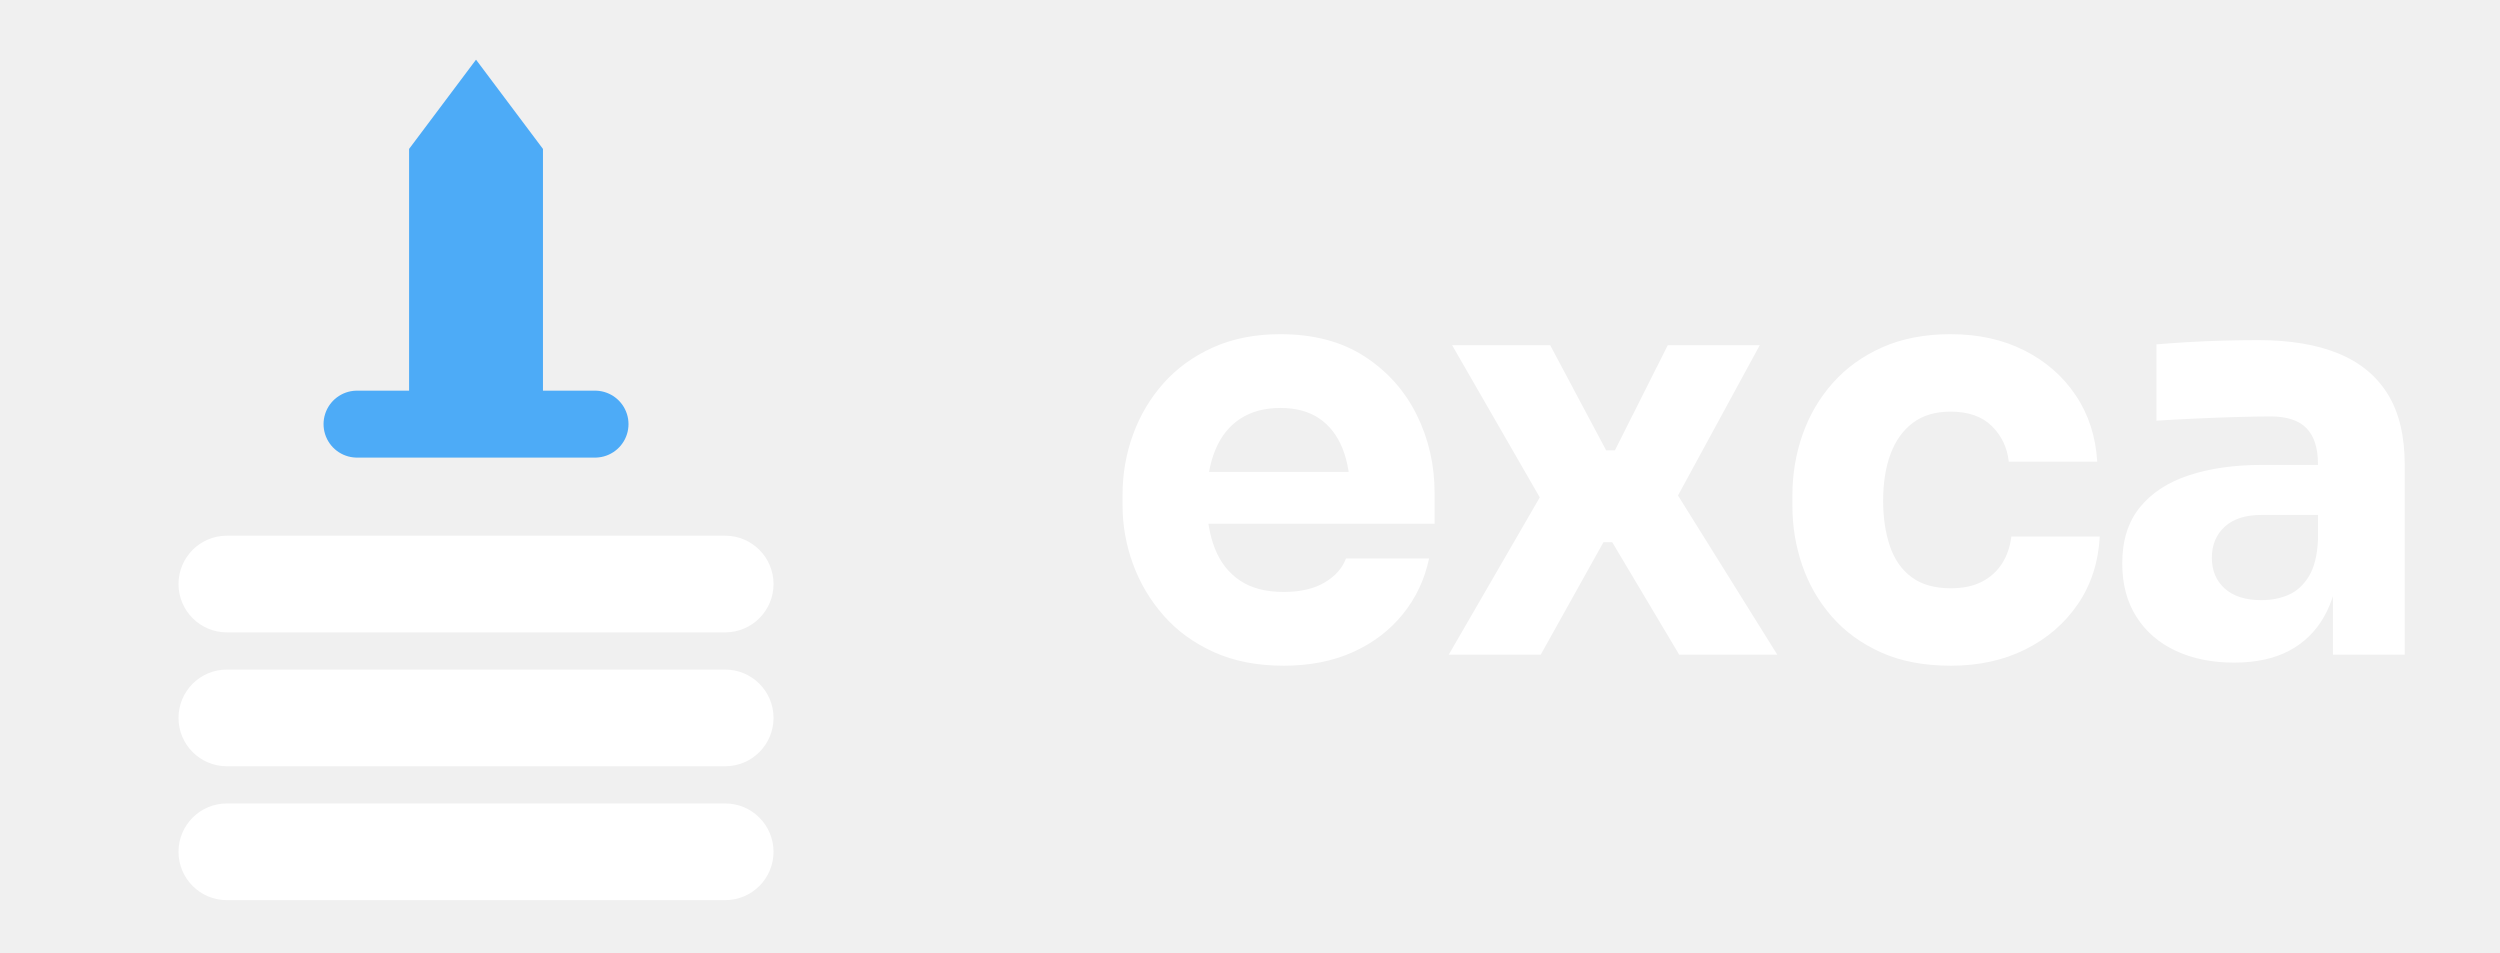
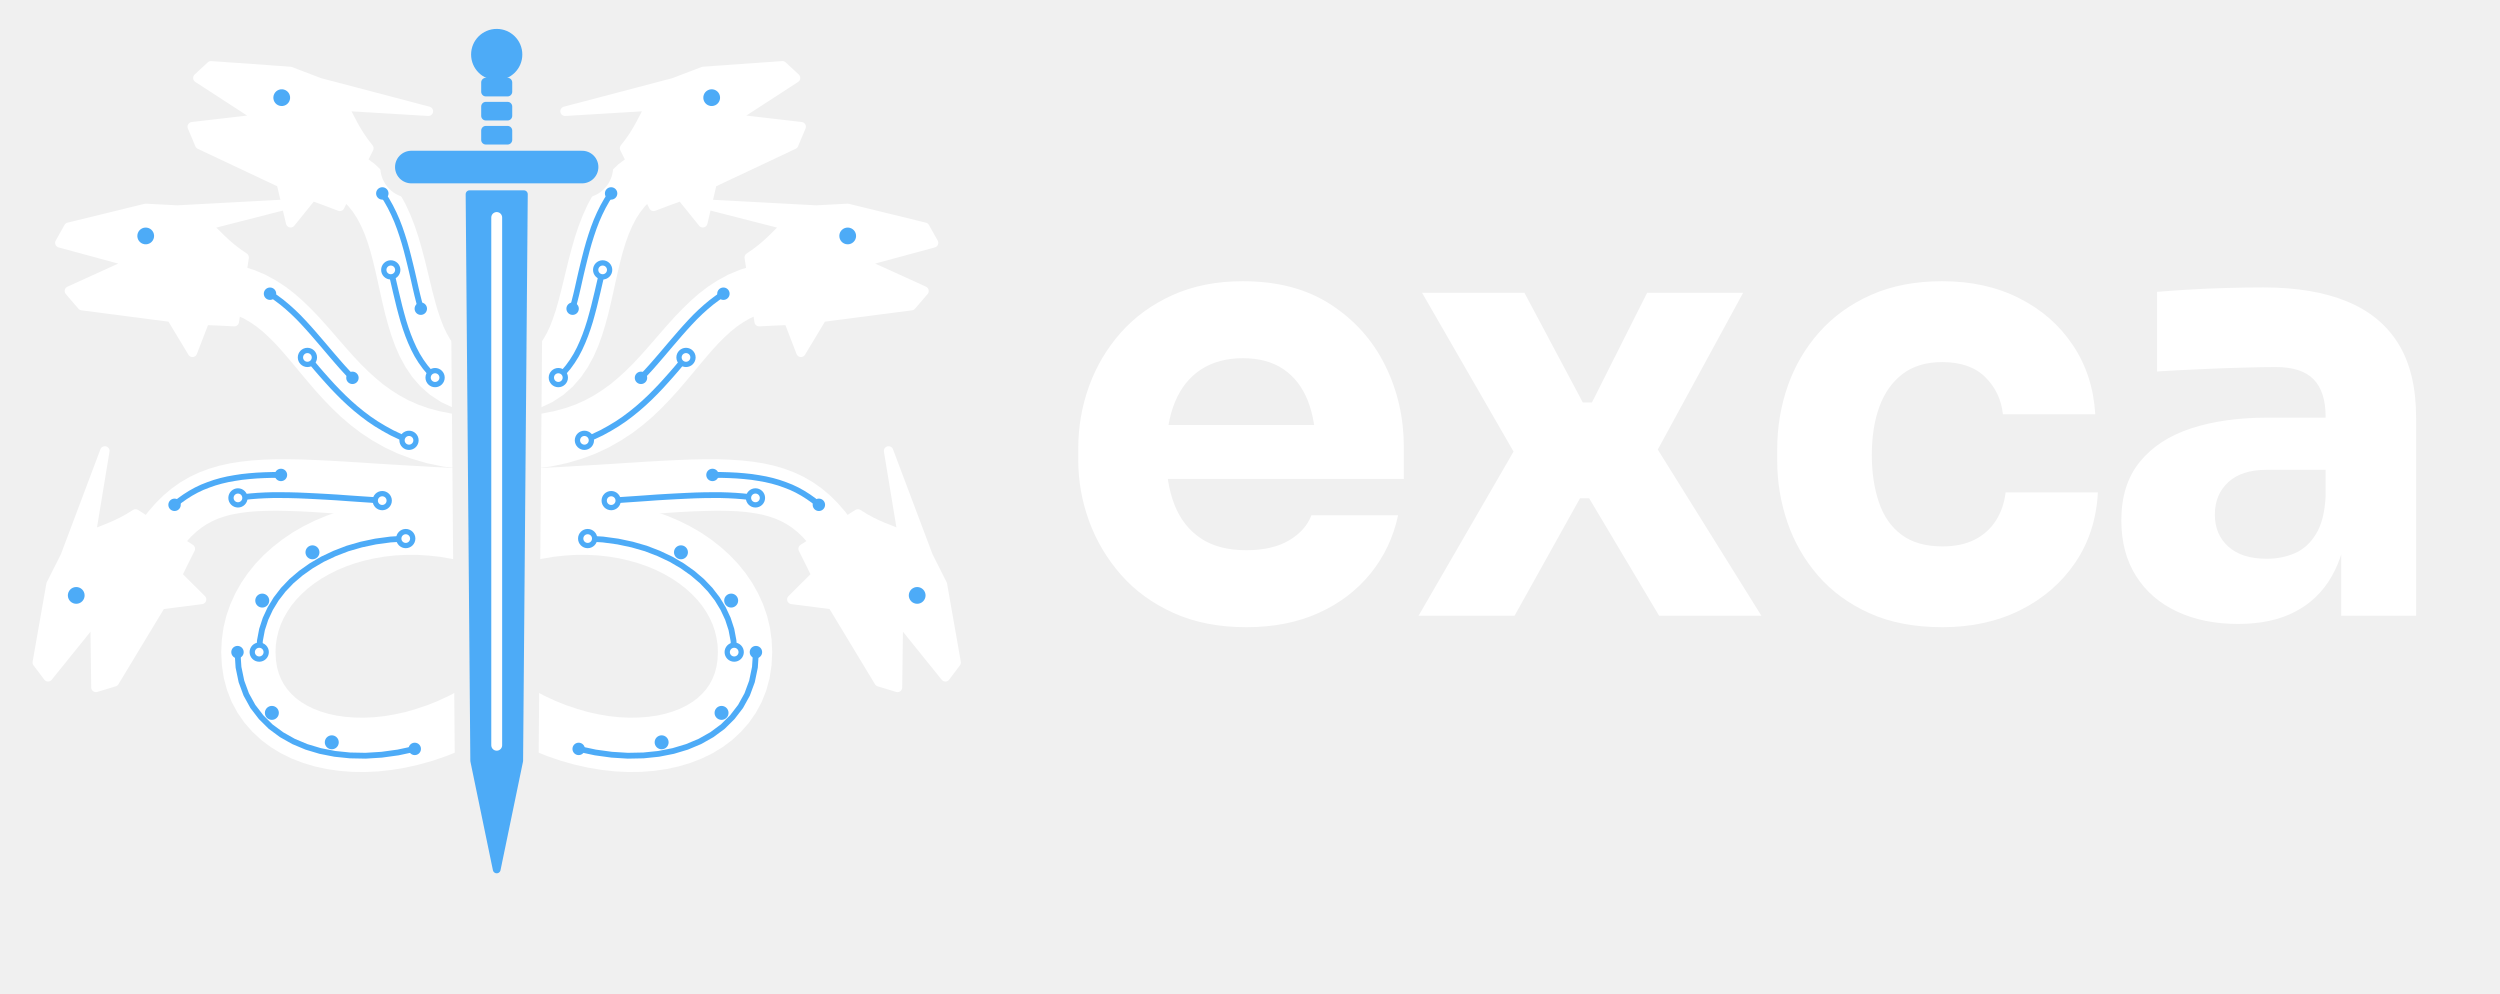
- <svg xmlns="http://www.w3.org/2000/svg" width="1344" height="512" viewBox="0 0 168.06 64">
-   <path d="M32 4 L36.5 10 L36.5 27 L27.5 27 L27.5 10 Z" fill="#4DABF7" />
-   <line x1="24" y1="28.5" x2="40" y2="28.5" stroke="#4DABF7" stroke-width="4.5" stroke-linecap="round" />
-   <rect x="12" y="36" width="40" height="6.5" rx="3.25" fill="#FFFFFF" />
-   <rect x="12" y="45" width="40" height="6.5" rx="3.25" fill="#FFFFFF" />
-   <rect x="12" y="54" width="40" height="6.5" rx="3.25" fill="#FFFFFF" />
-   <path d="M86.293 44.741Q83.633 44.741 81.609 43.829Q79.586 42.917 78.227 41.373Q76.869 39.83 76.166 37.91Q75.463 35.992 75.463 33.968V33.227Q75.463 31.137 76.166 29.204Q76.869 27.271 78.213 25.755Q79.558 24.24 81.538 23.347Q83.519 22.454 86.065 22.454Q89.428 22.454 91.732 23.95Q94.035 25.447 95.237 27.874Q96.439 30.301 96.439 33.132V35.194H78.028V31.716H92.781L90.777 33.341Q90.777 31.46 90.25 30.14Q89.722 28.819 88.682 28.116Q87.642 27.413 86.065 27.413Q84.498 27.413 83.386 28.13Q82.275 28.848 81.7 30.23Q81.125 31.612 81.125 33.626Q81.125 35.478 81.671 36.865Q82.218 38.252 83.358 39.017Q84.498 39.782 86.293 39.782Q87.975 39.782 89.048 39.145Q90.121 38.509 90.483 37.531H96.069Q95.622 39.649 94.297 41.283Q92.971 42.917 90.943 43.829Q88.915 44.741 86.293 44.741Z M97.389 44.0 103.849 32.837 103.707 33.769 97.617 23.195H104.21L107.972 30.263H108.561L112.114 23.195H118.298L112.504 33.844L112.646 33.047L119.477 44.0H112.883L108.38 36.438H107.791L103.573 44.0Z M131.143 44.741Q128.435 44.741 126.445 43.843Q124.454 42.946 123.129 41.421Q121.804 39.896 121.148 37.977Q120.493 36.058 120.493 34.025V33.284Q120.493 31.146 121.177 29.199Q121.861 27.252 123.205 25.736Q124.549 24.221 126.535 23.337Q128.52 22.454 131.124 22.454Q133.926 22.454 136.087 23.547Q138.249 24.639 139.541 26.568Q140.833 28.496 140.984 31.023H135.037Q134.886 29.608 133.902 28.634Q132.919 27.66 131.124 27.66Q129.584 27.66 128.582 28.42Q127.58 29.18 127.086 30.52Q126.592 31.859 126.592 33.654Q126.592 35.346 127.043 36.69Q127.495 38.034 128.501 38.784Q129.508 39.535 131.143 39.535Q132.368 39.535 133.223 39.098Q134.078 38.661 134.582 37.877Q135.085 37.093 135.209 36.058H141.155Q141.013 38.651 139.683 40.599Q138.353 42.547 136.154 43.644Q133.954 44.741 131.143 44.741Z M156.831 44.0V37.863H155.823V31.175Q155.823 29.569 155.054 28.776Q154.285 27.983 152.622 27.983Q151.786 27.983 150.418 28.021Q149.05 28.059 147.596 28.126Q146.143 28.192 144.965 28.268V23.138Q145.858 23.062 147.031 22.991Q148.204 22.919 149.463 22.886Q150.722 22.853 151.805 22.853Q155.006 22.853 157.196 23.751Q159.386 24.649 160.521 26.492Q161.656 28.334 161.656 31.242V44.0ZM150.18 44.532Q147.958 44.532 146.262 43.739Q144.566 42.946 143.616 41.449Q142.666 39.953 142.666 37.863Q142.666 35.555 143.849 34.096Q145.031 32.638 147.15 31.94Q149.268 31.242 152.061 31.242H156.488V34.605H152.024Q150.418 34.605 149.553 35.398Q148.689 36.191 148.689 37.492Q148.689 38.766 149.553 39.549Q150.418 40.333 152.024 40.333Q153.03 40.333 153.852 39.972Q154.674 39.611 155.211 38.732Q155.748 37.853 155.823 36.305L157.267 37.806Q157.077 39.972 156.222 41.463Q155.368 42.955 153.867 43.743Q152.365 44.532 150.18 44.532Z" fill="#FFFFFF" />
+ <svg xmlns="http://www.w3.org/2000/svg" width="1288" height="512" viewBox="0 0 322.12 128">
+   <mask id="xk" maskUnits="userSpaceOnUse" x="0" y="0" width="128" height="128">
+     <rect width="128" height="128" fill="#fff" />
+     <path d="M60.5 25 L61.1 98 L64 112 L66.9 98 L67.5 25 Z" fill="#000" stroke="#000" stroke-width="5" stroke-linejoin="round" />
+     <line x1="53" y1="21.5" x2="75" y2="21.5" stroke="#000" stroke-width="8" stroke-linecap="round" />
+     <line x1="64" y1="8" x2="64" y2="21.5" stroke="#000" stroke-width="8" stroke-linecap="round" />
+   </mask>
+   <g mask="url(#xk)">
+     <g>
+       <path d="M65.23 73.28 L66.76 72.75 L68.29 72.32 L69.8 71.98 L71.3 71.72 L72.78 71.56 L74.23 71.47 L75.66 71.47 L77.06 71.54 L78.42 71.69 L79.74 71.91 L81.02 72.2 L82.25 72.55 L83.42 72.96 L84.54 73.43 L85.6 73.96 L86.59 74.53 L87.51 75.15 L88.36 75.81 L89.13 76.51 L89.83 77.24 L90.45 78 L90.98 78.79 L91.44 79.6 L91.82 80.43 L92.11 81.28 L92.32 82.16 L92.46 83.06 L92.5 84 L92.45 85 L92.31 85.9 L92.09 86.72 L91.79 87.47 L91.42 88.16 L90.98 88.79 L90.46 89.38 L89.87 89.93 L89.2 90.43 L88.44 90.89 L87.6 91.3 L86.69 91.65 L85.69 91.95 L84.63 92.18 L83.5 92.34 L82.32 92.43 L81.08 92.45 L79.8 92.39 L78.48 92.25 L77.13 92.02 L75.76 91.72 L74.37 91.32 L72.97 90.85 L71.57 90.29 L70.17 89.64 L68.77 88.9 L67.39 88.07 L66.03 87.15 L61.97 92.85 L63.63 93.97 L65.33 94.99 L67.05 95.91 L68.79 96.71 L70.54 97.41 L72.3 98.01 L74.05 98.5 L75.8 98.89 L77.54 99.18 L79.26 99.37 L80.95 99.45 L82.63 99.43 L84.27 99.3 L85.87 99.07 L87.43 98.73 L88.94 98.28 L90.4 97.72 L91.79 97.04 L93.11 96.24 L94.34 95.32 L95.47 94.27 L96.49 93.11 L97.39 91.82 L98.14 90.43 L98.73 88.94 L99.16 87.36 L99.41 85.71 L99.5 84 L99.42 82.4 L99.2 80.83 L98.83 79.3 L98.32 77.84 L97.68 76.43 L96.92 75.08 L96.05 73.81 L95.08 72.61 L94.01 71.49 L92.85 70.45 L91.61 69.48 L90.3 68.59 L88.91 67.79 L87.46 67.07 L85.94 66.43 L84.37 65.88 L82.75 65.41 L81.08 65.04 L79.37 64.75 L77.62 64.56 L75.84 64.47 L74.02 64.47 L72.18 64.58 L70.32 64.79 L68.45 65.11 L66.56 65.53 L64.67 66.07 L62.77 66.72 Z" fill="#FFFFFF" />
+       <path d="M64 53.5 L65.99 53.38 L67.86 53.06 L69.59 52.52 L71.17 51.78 L72.59 50.85 L73.82 49.77 L74.87 48.56 L75.74 47.28 L76.47 45.95 L77.07 44.59 L77.57 43.21 L78 41.81 L78.38 40.41 L78.71 39.02 L79.02 37.64 L79.32 36.27 L79.62 34.94 L79.93 33.65 L80.26 32.41 L80.62 31.23 L81.02 30.12 L81.47 29.09 L81.96 28.15 L82.5 27.31 L83.1 26.55 L83.76 25.88 L84.52 25.29 L85.39 24.77 L82.61 19.23 L81.06 20.11 L79.67 21.15 L78.46 22.31 L77.41 23.57 L76.51 24.9 L75.75 26.28 L75.1 27.7 L74.55 29.12 L74.07 30.56 L73.66 31.99 L73.28 33.41 L72.94 34.8 L72.61 36.16 L72.29 37.48 L71.96 38.74 L71.62 39.93 L71.25 41.03 L70.86 42.04 L70.44 42.93 L69.99 43.71 L69.51 44.37 L69.01 44.92 L68.46 45.37 L67.86 45.75 L67.15 46.05 L66.3 46.29 L65.26 46.45 L64 46.5 Z" fill="#FFFFFF" />
+       <g transform="translate(83.55 22.22) rotate(-26.57) scale(1.35)">
+         <path d="M-1 -3.1 C1 -4 2 -5 3 -5.6 L-4.5 -8.8 L6 -6.6 L9 -6.3 L16 -3.4 L16.6 -1.8 L9.5 -1 L15 2.6 L13.6 3.8 L5 3.6 L2.5 6.6 L1.8 3.4 C1 3.3 0 3.2 -1 3.1 Z" fill="#FFFFFF" stroke="#FFFFFF" stroke-width="0.9" stroke-linejoin="round" />
+         <circle cx="8.6" cy="-3.7" r="0.8" fill="#4DABF7" />
+       </g>
+       <path d="M63.84 60.5 L66.34 60.52 L68.69 60.38 L70.91 60.09 L72.99 59.66 L74.94 59.09 L76.76 58.41 L78.46 57.61 L80.03 56.72 L81.49 55.76 L82.84 54.73 L84.09 53.66 L85.24 52.56 L86.32 51.44 L87.33 50.33 L88.28 49.22 L89.19 48.14 L90.06 47.09 L90.9 46.09 L91.72 45.14 L92.53 44.25 L93.34 43.44 L94.14 42.7 L94.95 42.05 L95.77 41.49 L96.61 41 L97.5 40.61 L98.44 40.29 L99.47 40.06 L98.53 33.94 L96.87 34.26 L95.3 34.75 L93.84 35.36 L92.48 36.1 L91.21 36.92 L90.04 37.82 L88.95 38.78 L87.92 39.78 L86.94 40.8 L86 41.84 L85.09 42.88 L84.2 43.91 L83.31 44.93 L82.42 45.92 L81.52 46.88 L80.59 47.8 L79.64 48.66 L78.66 49.48 L77.62 50.23 L76.54 50.92 L75.38 51.55 L74.15 52.1 L72.82 52.57 L71.38 52.96 L69.8 53.27 L68.09 53.46 L66.21 53.55 L64.16 53.5 Z" fill="#FFFFFF" />
+       <g transform="translate(98.51 37.08) rotate(-8.75) scale(1.35)">
+         <path d="M-1 -3.1 C1 -4 2 -5 3 -5.6 L-4.5 -8.8 L6 -6.6 L9 -6.3 L16 -3.4 L16.6 -1.8 L9.5 -1 L15 2.6 L13.6 3.8 L5 3.6 L2.5 6.6 L1.8 3.4 C1 3.3 0 3.2 -1 3.1 Z" fill="#FFFFFF" stroke="#FFFFFF" stroke-width="0.9" stroke-linejoin="round" />
+         <circle cx="8.6" cy="-3.7" r="0.8" fill="#4DABF7" />
+       </g>
+       <path d="M64.12 67.5 L67.08 67.36 L69.9 67.21 L72.57 67.05 L75.11 66.88 L77.51 66.7 L79.79 66.53 L81.94 66.36 L83.97 66.21 L85.88 66.07 L87.68 65.95 L89.36 65.86 L90.93 65.81 L92.39 65.78 L93.75 65.8 L95.01 65.85 L96.16 65.95 L97.22 66.1 L98.19 66.28 L99.08 66.52 L99.9 66.8 L100.65 67.13 L101.37 67.52 L102.05 67.97 L102.72 68.5 L103.39 69.13 L104.05 69.86 L104.71 70.7 L105.38 71.66 L110.62 68.34 L109.77 67.06 L108.88 65.88 L107.93 64.79 L106.93 63.8 L105.87 62.91 L104.75 62.12 L103.56 61.43 L102.33 60.85 L101.05 60.37 L99.73 59.98 L98.36 59.68 L96.96 59.46 L95.5 59.3 L94 59.2 L92.44 59.15 L90.81 59.15 L89.11 59.18 L87.33 59.25 L85.47 59.34 L83.52 59.45 L81.46 59.58 L79.31 59.72 L77.04 59.86 L74.66 60 L72.16 60.15 L69.53 60.28 L66.77 60.4 L63.88 60.5 Z" fill="#FFFFFF" />
+       <g transform="translate(107.73 69.58) rotate(57.53) scale(1.35)">
+         <path d="M-1 -3.1 C1 -4 2 -5 3 -5.6 L-4.5 -8.8 L6 -6.6 L9 -6.3 L16 -3.4 L16.6 -1.8 L9.5 -1 L15 2.6 L13.6 3.8 L5 3.6 L2.5 6.6 L1.8 3.4 C1 3.3 0 3.2 -1 3.1 Z" fill="#FFFFFF" stroke="#FFFFFF" stroke-width="0.9" stroke-linejoin="round" />
+         <circle cx="8.6" cy="-3.7" r="0.8" fill="#4DABF7" />
+       </g>
+       <path d="M71.94 48.63 L72.61 47.98 L73.21 47.27 L73.75 46.52 L74.24 45.73 L74.67 44.91 L75.06 44.05 L75.41 43.18 L75.73 42.28 L76.02 41.37 L76.28 40.44 L76.53 39.5 L76.76 38.55 L76.99 37.6 L77.21 36.65 L77.43 35.7 L77.65 34.75" fill="none" stroke="#4DABF7" stroke-width="0.75" stroke-linecap="round" stroke-linejoin="round" />
+       <circle cx="71.94" cy="48.63" r="0.9" fill="#FFFFFF" stroke="#4DABF7" stroke-width="0.68" />
+       <circle cx="77.65" cy="34.75" r="0.9" fill="#FFFFFF" stroke="#4DABF7" stroke-width="0.68" />
+       <path d="M73.78 39.75 L74.01 38.86 L74.24 37.95 L74.46 37.01 L74.67 36.07 L74.89 35.11 L75.12 34.15 L75.36 33.18 L75.61 32.21 L75.88 31.25 L76.18 30.29 L76.5 29.35 L76.86 28.41 L77.26 27.5 L77.7 26.61 L78.19 25.74 L78.74 24.9" fill="none" stroke="#4DABF7" stroke-width="0.75" stroke-linecap="round" stroke-linejoin="round" />
+       <circle cx="73.78" cy="39.75" r="0.8" fill="#4DABF7" />
+       <circle cx="78.74" cy="24.9" r="0.8" fill="#4DABF7" />
+       <path d="M75.3 56.71 L76.43 56.25 L77.51 55.74 L78.53 55.18 L79.51 54.59 L80.43 53.97 L81.31 53.31 L82.15 52.63 L82.95 51.93 L83.72 51.21 L84.45 50.48 L85.16 49.74 L85.84 48.99 L86.5 48.25 L87.15 47.5 L87.77 46.76 L88.39 46.03" fill="none" stroke="#4DABF7" stroke-width="0.75" stroke-linecap="round" stroke-linejoin="round" />
+       <circle cx="75.3" cy="56.71" r="0.9" fill="#FFFFFF" stroke="#4DABF7" stroke-width="0.68" />
+       <circle cx="88.39" cy="46.03" r="0.9" fill="#FFFFFF" stroke="#4DABF7" stroke-width="0.68" />
+       <path d="M82.59 48.66 L83.26 47.97 L83.91 47.26 L84.54 46.54 L85.17 45.81 L85.79 45.08 L86.41 44.35 L87.03 43.63 L87.65 42.91 L88.28 42.2 L88.92 41.5 L89.57 40.82 L90.25 40.16 L90.95 39.53 L91.67 38.93 L92.43 38.36 L93.21 37.82" fill="none" stroke="#4DABF7" stroke-width="0.75" stroke-linecap="round" stroke-linejoin="round" />
+       <circle cx="82.59" cy="48.66" r="0.8" fill="#4DABF7" />
+       <circle cx="93.21" cy="37.82" r="0.8" fill="#4DABF7" />
+       <path d="M78.75 64.48 L80.3 64.37 L81.79 64.27 L83.23 64.17 L84.61 64.07 L85.94 63.99 L87.22 63.92 L88.44 63.86 L89.61 63.81 L90.74 63.78 L91.81 63.77 L92.84 63.77 L93.83 63.8 L94.77 63.85 L95.66 63.92 L96.52 64.01 L97.34 64.13" fill="none" stroke="#4DABF7" stroke-width="0.75" stroke-linecap="round" stroke-linejoin="round" />
+       <circle cx="78.75" cy="64.48" r="0.9" fill="#FFFFFF" stroke="#4DABF7" stroke-width="0.68" />
+       <circle cx="97.34" cy="64.13" r="0.9" fill="#FFFFFF" stroke="#4DABF7" stroke-width="0.68" />
+       <path d="M91.8 61.17 L92.88 61.17 L93.92 61.2 L94.93 61.25 L95.91 61.33 L96.85 61.43 L97.76 61.57 L98.65 61.73 L99.51 61.93 L100.35 62.17 L101.15 62.45 L101.94 62.76 L102.7 63.12 L103.44 63.53 L104.15 63.98 L104.84 64.47 L105.51 65.02" fill="none" stroke="#4DABF7" stroke-width="0.75" stroke-linecap="round" stroke-linejoin="round" />
+       <circle cx="91.8" cy="61.17" r="0.8" fill="#4DABF7" />
+       <circle cx="105.51" cy="65.02" r="0.8" fill="#4DABF7" />
+       <path d="M75.72 69.37 L77.69 69.49 L79.61 69.75 L81.45 70.14 L83.22 70.65 L84.88 71.29 L86.45 72.03 L87.9 72.88 L89.23 73.82 L90.44 74.85 L91.5 75.96 L92.42 77.15 L93.18 78.4 L93.79 79.71 L94.24 81.09 L94.51 82.52 L94.6 84" fill="none" stroke="#4DABF7" stroke-width="0.75" stroke-linecap="round" stroke-linejoin="round" />
+       <circle cx="75.72" cy="69.37" r="0.9" fill="#FFFFFF" stroke="#4DABF7" stroke-width="0.68" />
+       <circle cx="94.6" cy="84" r="0.9" fill="#FFFFFF" stroke="#4DABF7" stroke-width="0.68" />
+       <path d="M97.4 84 L97.27 85.95 L96.89 87.78 L96.27 89.46 L95.42 91 L94.36 92.38 L93.13 93.6 L91.72 94.64 L90.18 95.51 L88.51 96.21 L86.74 96.74 L84.86 97.11 L82.91 97.31 L80.9 97.35 L78.82 97.22 L76.71 96.93 L74.56 96.47" fill="none" stroke="#4DABF7" stroke-width="0.75" stroke-linecap="round" stroke-linejoin="round" />
+       <circle cx="97.4" cy="84" r="0.8" fill="#4DABF7" />
+       <circle cx="74.56" cy="96.47" r="0.8" fill="#4DABF7" />
+       <circle cx="87.74" cy="71.14" r="0.9" fill="#4DABF7" />
+       <circle cx="94.21" cy="77.36" r="0.9" fill="#4DABF7" />
+       <circle cx="92.97" cy="91.83" r="0.9" fill="#4DABF7" />
+       <circle cx="85.25" cy="95.62" r="0.9" fill="#4DABF7" />
+     </g>
+     <g transform="translate(128 0) scale(-1 1)">
+       <path d="M65.23 73.28 L66.76 72.75 L68.29 72.32 L69.8 71.98 L71.3 71.72 L72.78 71.56 L74.23 71.47 L75.66 71.47 L77.06 71.54 L78.42 71.69 L79.74 71.91 L81.02 72.2 L82.25 72.55 L83.42 72.96 L84.54 73.43 L85.6 73.96 L86.59 74.53 L87.51 75.15 L88.36 75.81 L89.13 76.51 L89.83 77.24 L90.45 78 L90.98 78.79 L91.44 79.6 L91.82 80.43 L92.11 81.28 L92.32 82.16 L92.46 83.06 L92.5 84 L92.45 85 L92.31 85.9 L92.09 86.72 L91.79 87.47 L91.42 88.16 L90.98 88.79 L90.46 89.38 L89.87 89.93 L89.2 90.43 L88.44 90.89 L87.6 91.3 L86.69 91.65 L85.69 91.95 L84.63 92.18 L83.5 92.34 L82.32 92.43 L81.08 92.45 L79.8 92.39 L78.48 92.25 L77.13 92.02 L75.76 91.72 L74.37 91.32 L72.97 90.85 L71.57 90.29 L70.17 89.64 L68.77 88.9 L67.39 88.07 L66.03 87.15 L61.97 92.85 L63.63 93.97 L65.33 94.99 L67.05 95.91 L68.79 96.71 L70.54 97.41 L72.3 98.01 L74.05 98.5 L75.8 98.89 L77.54 99.18 L79.26 99.37 L80.95 99.45 L82.63 99.43 L84.27 99.3 L85.87 99.07 L87.43 98.73 L88.94 98.28 L90.4 97.72 L91.79 97.04 L93.11 96.24 L94.34 95.32 L95.47 94.27 L96.49 93.11 L97.39 91.82 L98.14 90.43 L98.73 88.94 L99.16 87.36 L99.41 85.71 L99.5 84 L99.42 82.4 L99.2 80.83 L98.83 79.3 L98.32 77.84 L97.68 76.43 L96.92 75.08 L96.05 73.81 L95.08 72.61 L94.01 71.49 L92.85 70.45 L91.61 69.48 L90.3 68.59 L88.91 67.79 L87.46 67.07 L85.94 66.43 L84.37 65.88 L82.75 65.41 L81.08 65.04 L79.37 64.75 L77.62 64.56 L75.84 64.47 L74.02 64.47 L72.18 64.58 L70.32 64.79 L68.45 65.11 L66.56 65.53 L64.67 66.07 L62.77 66.72 Z" fill="#FFFFFF" />
+       <path d="M64 53.5 L65.99 53.38 L67.86 53.06 L69.59 52.52 L71.17 51.78 L72.59 50.85 L73.82 49.77 L74.87 48.56 L75.74 47.28 L76.47 45.95 L77.07 44.59 L77.57 43.21 L78 41.81 L78.38 40.41 L78.71 39.02 L79.02 37.64 L79.32 36.27 L79.62 34.94 L79.93 33.65 L80.26 32.41 L80.62 31.23 L81.02 30.12 L81.47 29.09 L81.96 28.15 L82.5 27.31 L83.1 26.55 L83.76 25.88 L84.52 25.29 L85.39 24.77 L82.61 19.23 L81.06 20.11 L79.67 21.15 L78.46 22.31 L77.41 23.57 L76.51 24.9 L75.75 26.28 L75.1 27.7 L74.55 29.12 L74.07 30.56 L73.66 31.99 L73.28 33.41 L72.94 34.8 L72.61 36.16 L72.29 37.48 L71.96 38.74 L71.62 39.93 L71.25 41.03 L70.86 42.04 L70.44 42.93 L69.99 43.71 L69.51 44.37 L69.01 44.92 L68.46 45.37 L67.86 45.75 L67.15 46.05 L66.3 46.29 L65.26 46.45 L64 46.5 Z" fill="#FFFFFF" />
+       <g transform="translate(83.55 22.22) rotate(-26.57) scale(1.35)">
+         <path d="M-1 -3.1 C1 -4 2 -5 3 -5.6 L-4.5 -8.8 L6 -6.6 L9 -6.3 L16 -3.4 L16.6 -1.8 L9.5 -1 L15 2.6 L13.6 3.8 L5 3.6 L2.5 6.6 L1.8 3.4 C1 3.3 0 3.2 -1 3.1 Z" fill="#FFFFFF" stroke="#FFFFFF" stroke-width="0.9" stroke-linejoin="round" />
+         <circle cx="8.6" cy="-3.7" r="0.8" fill="#4DABF7" />
+       </g>
+       <path d="M63.84 60.5 L66.34 60.52 L68.69 60.38 L70.91 60.09 L72.99 59.66 L74.94 59.09 L76.76 58.41 L78.46 57.61 L80.03 56.72 L81.49 55.76 L82.84 54.73 L84.09 53.66 L85.24 52.56 L86.32 51.44 L87.33 50.33 L88.28 49.22 L89.19 48.14 L90.06 47.09 L90.9 46.09 L91.72 45.14 L92.53 44.25 L93.34 43.44 L94.14 42.7 L94.95 42.05 L95.77 41.49 L96.61 41 L97.5 40.61 L98.44 40.29 L99.47 40.06 L98.53 33.94 L96.87 34.26 L95.3 34.75 L93.84 35.36 L92.48 36.1 L91.21 36.92 L90.04 37.82 L88.95 38.78 L87.92 39.78 L86.94 40.8 L86 41.84 L85.09 42.88 L84.2 43.91 L83.31 44.93 L82.42 45.92 L81.52 46.88 L80.59 47.8 L79.64 48.66 L78.66 49.48 L77.62 50.23 L76.54 50.92 L75.38 51.55 L74.15 52.1 L72.82 52.57 L71.38 52.96 L69.8 53.27 L68.09 53.46 L66.21 53.55 L64.16 53.5 Z" fill="#FFFFFF" />
+       <g transform="translate(98.51 37.08) rotate(-8.75) scale(1.35)">
+         <path d="M-1 -3.1 C1 -4 2 -5 3 -5.6 L-4.5 -8.8 L6 -6.6 L9 -6.3 L16 -3.4 L16.6 -1.8 L9.5 -1 L15 2.6 L13.6 3.8 L5 3.6 L2.5 6.6 L1.8 3.4 C1 3.3 0 3.2 -1 3.1 Z" fill="#FFFFFF" stroke="#FFFFFF" stroke-width="0.9" stroke-linejoin="round" />
+         <circle cx="8.6" cy="-3.7" r="0.8" fill="#4DABF7" />
+       </g>
+       <path d="M64.12 67.5 L67.08 67.36 L69.9 67.21 L72.57 67.05 L75.11 66.88 L77.51 66.7 L79.79 66.53 L81.94 66.36 L83.97 66.21 L85.88 66.07 L87.68 65.95 L89.36 65.86 L90.93 65.81 L92.39 65.78 L93.75 65.8 L95.01 65.85 L96.16 65.95 L97.22 66.1 L98.19 66.28 L99.08 66.52 L99.9 66.8 L100.65 67.13 L101.37 67.52 L102.05 67.97 L102.72 68.5 L103.39 69.13 L104.05 69.86 L104.71 70.7 L105.38 71.66 L110.62 68.34 L109.77 67.06 L108.88 65.88 L107.93 64.79 L106.93 63.8 L105.87 62.91 L104.75 62.12 L103.56 61.43 L102.33 60.85 L101.05 60.37 L99.73 59.98 L98.36 59.68 L96.96 59.46 L95.5 59.3 L94 59.2 L92.44 59.15 L90.81 59.15 L89.11 59.18 L87.33 59.25 L85.47 59.34 L83.52 59.45 L81.46 59.58 L79.31 59.72 L77.04 59.86 L74.66 60 L72.16 60.15 L69.53 60.28 L66.77 60.4 L63.88 60.5 Z" fill="#FFFFFF" />
+       <g transform="translate(107.73 69.58) rotate(57.53) scale(1.35)">
+         <path d="M-1 -3.1 C1 -4 2 -5 3 -5.6 L-4.5 -8.8 L6 -6.6 L9 -6.3 L16 -3.4 L16.6 -1.8 L9.5 -1 L15 2.6 L13.6 3.8 L5 3.6 L2.5 6.6 L1.8 3.4 C1 3.3 0 3.2 -1 3.1 Z" fill="#FFFFFF" stroke="#FFFFFF" stroke-width="0.9" stroke-linejoin="round" />
+         <circle cx="8.6" cy="-3.7" r="0.8" fill="#4DABF7" />
+       </g>
+       <path d="M71.94 48.63 L72.61 47.98 L73.21 47.27 L73.75 46.52 L74.24 45.73 L74.67 44.91 L75.06 44.05 L75.41 43.18 L75.73 42.28 L76.02 41.37 L76.28 40.44 L76.53 39.5 L76.76 38.55 L76.99 37.6 L77.21 36.65 L77.43 35.7 L77.65 34.75" fill="none" stroke="#4DABF7" stroke-width="0.75" stroke-linecap="round" stroke-linejoin="round" />
+       <circle cx="71.94" cy="48.63" r="0.9" fill="#FFFFFF" stroke="#4DABF7" stroke-width="0.68" />
+       <circle cx="77.65" cy="34.75" r="0.9" fill="#FFFFFF" stroke="#4DABF7" stroke-width="0.68" />
+       <path d="M73.78 39.75 L74.01 38.86 L74.24 37.95 L74.46 37.01 L74.67 36.07 L74.89 35.11 L75.12 34.15 L75.36 33.18 L75.61 32.21 L75.88 31.25 L76.18 30.29 L76.5 29.35 L76.86 28.41 L77.26 27.5 L77.7 26.61 L78.19 25.74 L78.74 24.9" fill="none" stroke="#4DABF7" stroke-width="0.75" stroke-linecap="round" stroke-linejoin="round" />
+       <circle cx="73.78" cy="39.75" r="0.8" fill="#4DABF7" />
+       <circle cx="78.74" cy="24.9" r="0.8" fill="#4DABF7" />
+       <path d="M75.3 56.71 L76.43 56.25 L77.51 55.74 L78.53 55.18 L79.51 54.59 L80.43 53.97 L81.31 53.31 L82.15 52.63 L82.95 51.93 L83.72 51.21 L84.45 50.48 L85.16 49.74 L85.84 48.99 L86.5 48.25 L87.15 47.5 L87.77 46.76 L88.39 46.03" fill="none" stroke="#4DABF7" stroke-width="0.75" stroke-linecap="round" stroke-linejoin="round" />
+       <circle cx="75.3" cy="56.71" r="0.9" fill="#FFFFFF" stroke="#4DABF7" stroke-width="0.68" />
+       <circle cx="88.39" cy="46.03" r="0.9" fill="#FFFFFF" stroke="#4DABF7" stroke-width="0.68" />
+       <path d="M82.59 48.66 L83.26 47.97 L83.91 47.26 L84.54 46.54 L85.17 45.81 L85.79 45.08 L86.41 44.35 L87.03 43.63 L87.65 42.91 L88.28 42.2 L88.92 41.5 L89.57 40.82 L90.25 40.16 L90.95 39.53 L91.67 38.93 L92.43 38.36 L93.21 37.82" fill="none" stroke="#4DABF7" stroke-width="0.75" stroke-linecap="round" stroke-linejoin="round" />
+       <circle cx="82.59" cy="48.66" r="0.8" fill="#4DABF7" />
+       <circle cx="93.21" cy="37.82" r="0.8" fill="#4DABF7" />
+       <path d="M78.75 64.48 L80.3 64.37 L81.79 64.27 L83.23 64.17 L84.61 64.07 L85.94 63.99 L87.22 63.92 L88.44 63.86 L89.61 63.81 L90.74 63.78 L91.81 63.77 L92.84 63.77 L93.83 63.8 L94.77 63.85 L95.66 63.92 L96.52 64.01 L97.34 64.13" fill="none" stroke="#4DABF7" stroke-width="0.75" stroke-linecap="round" stroke-linejoin="round" />
+       <circle cx="78.75" cy="64.48" r="0.9" fill="#FFFFFF" stroke="#4DABF7" stroke-width="0.68" />
+       <circle cx="97.34" cy="64.13" r="0.9" fill="#FFFFFF" stroke="#4DABF7" stroke-width="0.68" />
+       <path d="M91.8 61.17 L92.88 61.17 L93.92 61.2 L94.93 61.25 L95.91 61.33 L96.85 61.43 L97.76 61.57 L98.65 61.73 L99.51 61.93 L100.35 62.17 L101.15 62.45 L101.94 62.76 L102.7 63.12 L103.44 63.53 L104.15 63.98 L104.84 64.47 L105.51 65.02" fill="none" stroke="#4DABF7" stroke-width="0.75" stroke-linecap="round" stroke-linejoin="round" />
+       <circle cx="91.8" cy="61.17" r="0.8" fill="#4DABF7" />
+       <circle cx="105.51" cy="65.02" r="0.8" fill="#4DABF7" />
+       <path d="M75.72 69.37 L77.69 69.49 L79.61 69.75 L81.45 70.14 L83.22 70.65 L84.88 71.29 L86.45 72.03 L87.9 72.88 L89.23 73.82 L90.44 74.85 L91.5 75.96 L92.42 77.15 L93.18 78.4 L93.79 79.71 L94.24 81.09 L94.51 82.52 L94.6 84" fill="none" stroke="#4DABF7" stroke-width="0.75" stroke-linecap="round" stroke-linejoin="round" />
+       <circle cx="75.72" cy="69.37" r="0.9" fill="#FFFFFF" stroke="#4DABF7" stroke-width="0.68" />
+       <circle cx="94.6" cy="84" r="0.9" fill="#FFFFFF" stroke="#4DABF7" stroke-width="0.68" />
+       <path d="M97.4 84 L97.27 85.95 L96.89 87.78 L96.27 89.46 L95.42 91 L94.36 92.38 L93.13 93.6 L91.72 94.64 L90.18 95.51 L88.51 96.21 L86.74 96.74 L84.86 97.11 L82.91 97.31 L80.9 97.35 L78.82 97.22 L76.71 96.93 L74.56 96.47" fill="none" stroke="#4DABF7" stroke-width="0.75" stroke-linecap="round" stroke-linejoin="round" />
+       <circle cx="97.4" cy="84" r="0.8" fill="#4DABF7" />
+       <circle cx="74.56" cy="96.47" r="0.8" fill="#4DABF7" />
+       <circle cx="87.74" cy="71.14" r="0.9" fill="#4DABF7" />
+       <circle cx="94.21" cy="77.36" r="0.9" fill="#4DABF7" />
+       <circle cx="92.97" cy="91.83" r="0.9" fill="#4DABF7" />
+       <circle cx="85.25" cy="95.62" r="0.9" fill="#4DABF7" />
+     </g>
+   </g>
+   <path d="M60.5 25 L61.1 98 L64 112 L66.9 98 L67.5 25 Z" fill="#4DABF7" stroke="#4DABF7" stroke-width="1" stroke-linejoin="round" />
+   <line x1="64" y1="28" x2="64" y2="96" stroke="#FFFFFF" stroke-width="1.4" stroke-linecap="round" />
+   <line x1="53" y1="21.5" x2="75" y2="21.5" stroke="#4DABF7" stroke-width="4.2" stroke-linecap="round" />
+   <rect x="62" y="10" width="4" height="2.4" rx="0.6" fill="#4DABF7" />
+   <rect x="62" y="13.1" width="4" height="2.4" rx="0.6" fill="#4DABF7" />
+   <rect x="62" y="16.2" width="4" height="2.4" rx="0.6" fill="#4DABF7" />
+   <circle cx="64" cy="7" r="3.3" fill="#4DABF7" />
+   <path d="M160.59 80.79Q155.27 80.79 151.22 78.96Q147.17 77.14 144.45 74.05Q141.74 70.96 140.33 67.13Q138.93 63.29 138.93 59.24V57.76Q138.93 53.58 140.33 49.71Q141.74 45.85 144.43 42.82Q147.12 39.79 151.08 38Q155.04 36.21 160.13 36.21Q166.86 36.21 171.46 39.21Q176.07 42.2 178.47 47.05Q180.88 51.91 180.88 57.57V61.69H144.06V54.74H173.56L169.55 57.99Q169.55 54.23 168.5 51.58Q167.44 48.94 165.36 47.54Q163.28 46.13 160.13 46.13Q157 46.13 154.77 47.57Q152.55 49 151.4 51.76Q150.25 54.53 150.25 58.56Q150.25 62.26 151.34 65.04Q152.44 67.81 154.72 69.34Q157 70.87 160.59 70.87Q163.95 70.87 166.1 69.6Q168.24 68.32 168.97 66.37H180.14Q179.24 70.6 176.59 73.87Q173.94 77.14 169.89 78.96Q165.83 80.79 160.59 80.79Z M182.78 79.31 195.7 56.98 195.41 58.84 183.23 37.7H196.42L203.94 51.83H205.12L212.23 37.7H224.6L213.01 58.99L213.29 57.4L226.95 79.31H213.77L204.76 64.18H203.58L195.15 79.31Z M250.28 80.79Q244.87 80.79 240.89 78.99Q236.91 77.2 234.26 74.15Q231.61 71.1 230.3 67.26Q228.99 63.42 228.99 59.36V57.87Q228.99 53.6 230.35 49.7Q231.72 45.81 234.41 42.78Q237.1 39.75 241.07 37.98Q245.04 36.21 250.25 36.21Q255.85 36.21 260.17 38.4Q264.5 40.58 267.08 44.44Q269.67 48.3 269.97 53.35H258.07Q257.77 50.52 255.8 48.57Q253.84 46.63 250.25 46.63Q247.17 46.63 245.16 48.15Q243.16 49.67 242.17 52.34Q241.18 55.02 241.18 58.61Q241.18 62 242.09 64.68Q242.99 67.37 245 68.87Q247.02 70.38 250.28 70.38Q252.74 70.38 254.45 69.5Q256.16 68.63 257.16 67.06Q258.17 65.49 258.42 63.42H270.31Q270.03 68.61 267.37 72.5Q264.71 76.4 260.31 78.59Q255.91 80.79 250.28 80.79Z M301.66 79.31V67.03H299.65V53.66Q299.65 50.44 298.11 48.86Q296.57 47.27 293.24 47.27Q291.57 47.27 288.84 47.35Q286.1 47.42 283.19 47.56Q280.29 47.69 277.93 47.84V37.58Q279.72 37.43 282.06 37.29Q284.41 37.14 286.93 37.08Q289.44 37.01 291.61 37.01Q298.01 37.01 302.39 38.81Q306.77 40.6 309.04 44.29Q311.31 47.97 311.31 53.79V79.31ZM288.36 80.37Q283.92 80.37 280.52 78.78Q277.13 77.2 275.23 74.2Q273.33 71.21 273.33 67.03Q273.33 62.41 275.7 59.5Q278.06 56.58 282.3 55.18Q286.54 53.79 292.12 53.79H300.98V60.51H292.05Q288.84 60.51 287.11 62.1Q285.38 63.69 285.38 66.29Q285.38 68.84 287.11 70.4Q288.84 71.97 292.05 71.97Q294.06 71.97 295.7 71.25Q297.35 70.53 298.42 68.77Q299.5 67.01 299.65 63.92L302.53 66.92Q302.15 71.25 300.44 74.23Q298.74 77.22 295.73 78.79Q292.73 80.37 288.36 80.37Z" fill="#FFFFFF" />
</svg>
